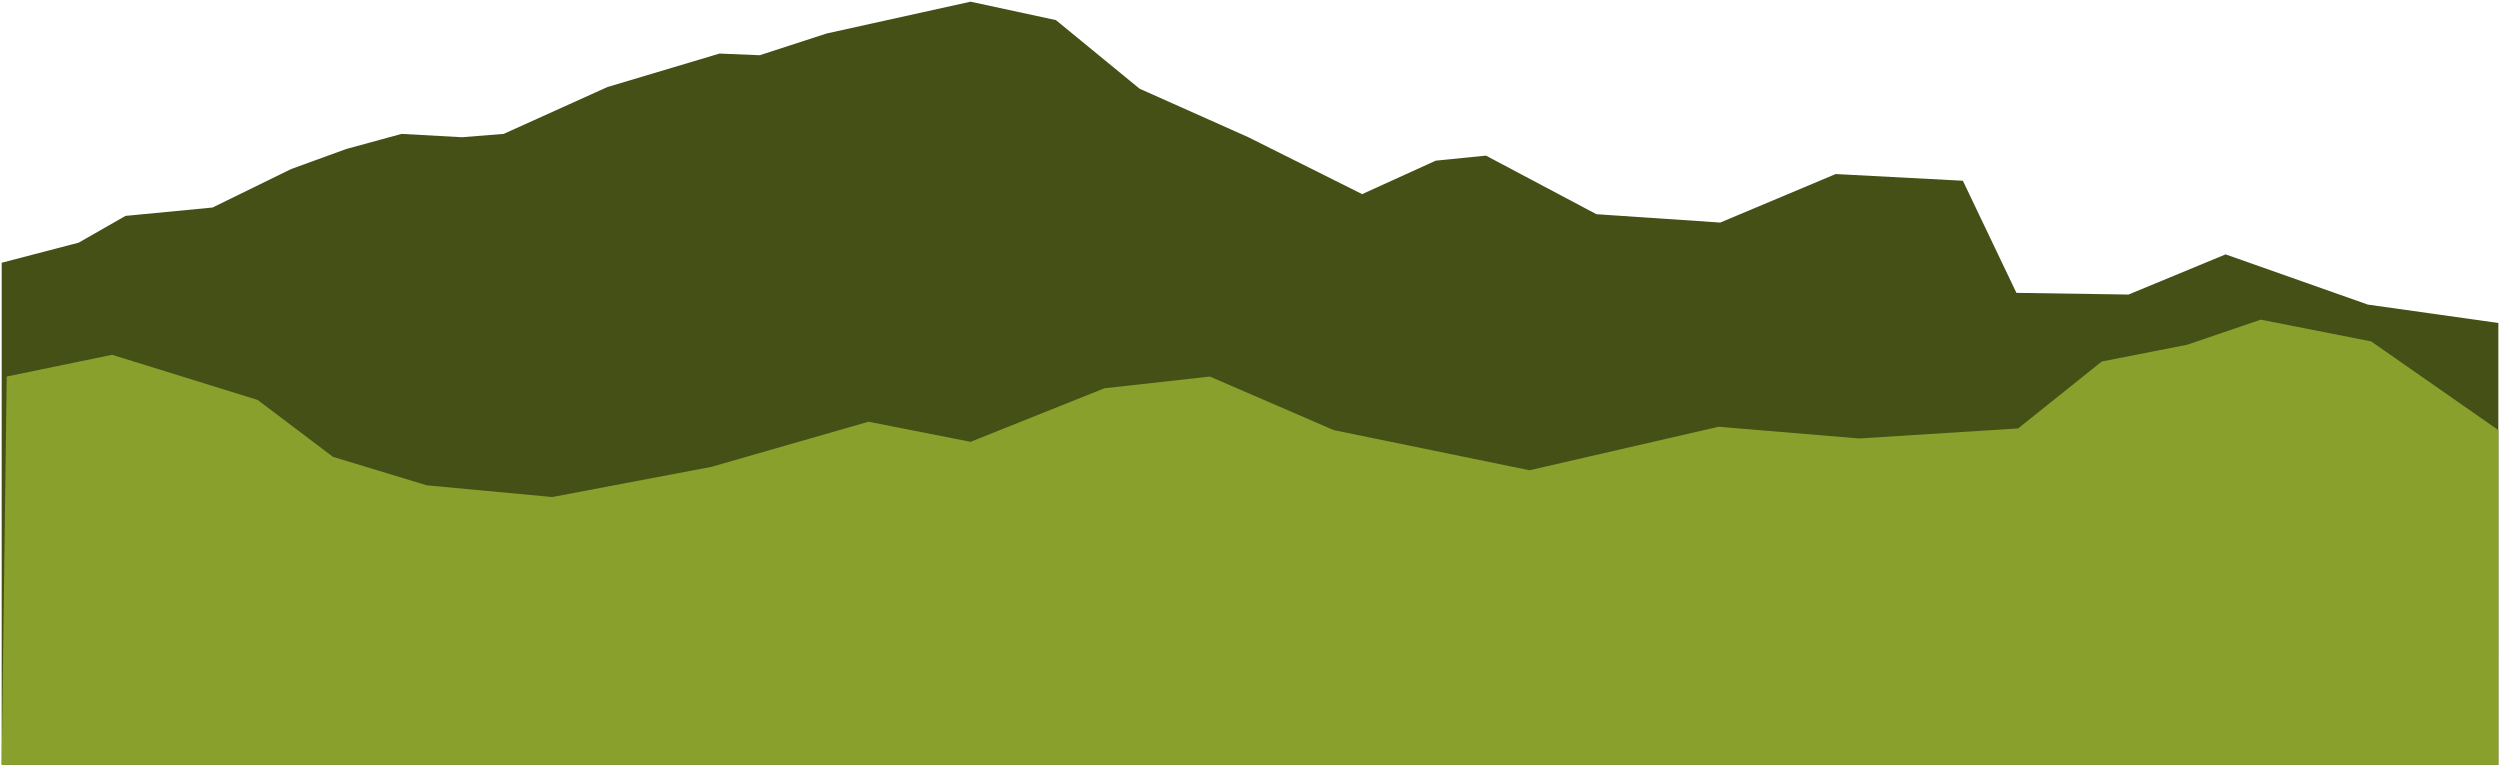
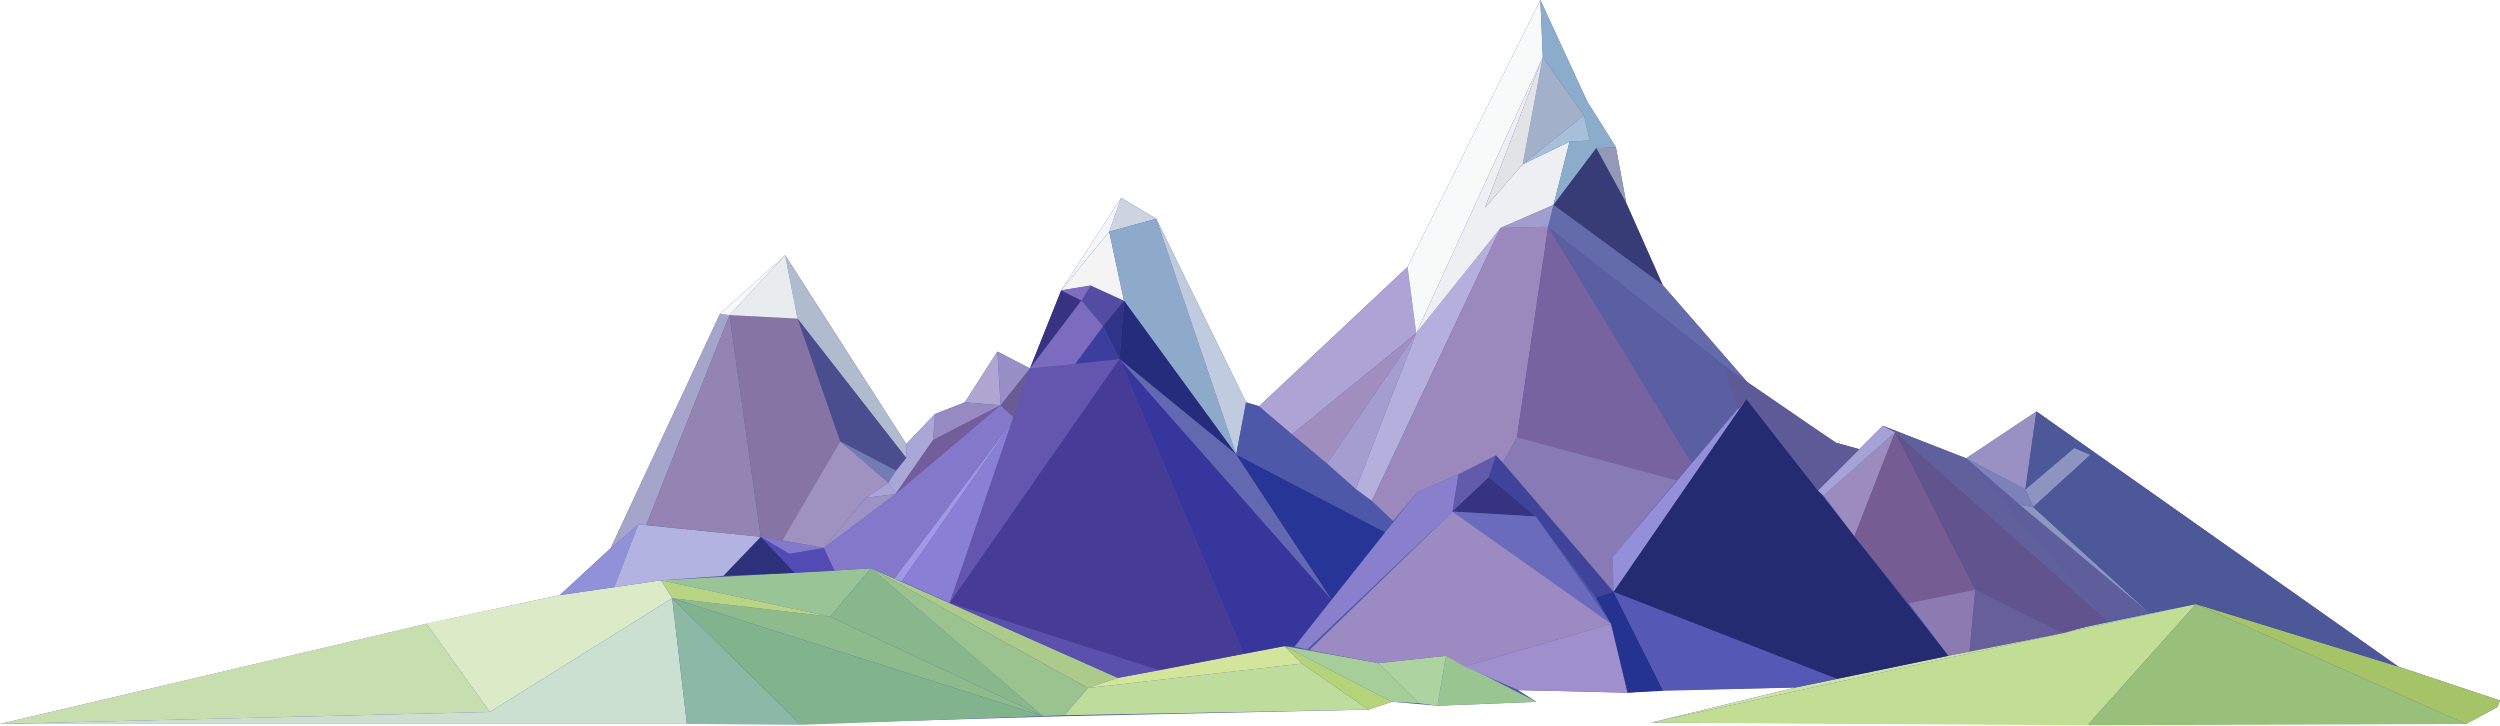
- <svg xmlns="http://www.w3.org/2000/svg" width="199.649mm" height="61.205mm" viewBox="0 0 199.649 61.205" version="1.1" id="svg8">
-   <defs id="defs2" />
-   <g id="layer1" transform="translate(-51.18174,-195.7031)">
-     <path style="fill:#445016;stroke:#000000;stroke-width:0.265px;stroke-linecap:butt;stroke-linejoin:miter;stroke-opacity:0" d="m 51.316,216.686 6.147,-1.604 3.742,-2.138 6.949,-0.668 6.281,-3.074 4.41,-1.604 4.41,-1.203 4.811,0.267 3.341,-0.267 8.285,-3.742 8.954,-2.673 3.207,0.134 5.345,-1.737 11.493,-2.539 6.815,1.47 6.682,5.479 8.686,3.875 9.087,4.544 5.88,-2.673 4.009,-0.401 8.82,4.677 9.889,0.668 9.221,-3.875 10.156,0.535 4.276,8.954 8.954,0.134 7.751,-3.207 11.359,4.009 10.424,1.47 v 35.28 l -199.383,0 z" id="path21" />
-     <path style="fill:#89a02c;stroke:#000000;stroke-width:0.265px;stroke-linecap:butt;stroke-linejoin:miter;stroke-opacity:0" d="M 250.699,256.776 H 51.316 l 0.401,-31.003 8.419,-1.737 11.626,3.608 6.014,4.544 7.484,2.272 10.023,0.935 12.695,-2.405 12.562,-3.608 8.152,1.604 10.691,-4.276 8.419,-0.935 9.889,4.276 15.635,3.207 15.101,-3.474 11.225,0.935 12.695,-0.802 6.682,-5.345 6.815,-1.336 5.88,-2.005 8.82,1.737 10.156,7.083 z" id="path23" />
+ <svg xmlns="http://www.w3.org/2000/svg" width="256.579mm" height="74.441mm" viewBox="0 0 256.579 74.441" version="1.1" id="svg825">
+   <defs id="defs819" />
+   <g id="layer2" transform="translate(46.63853,-16.23336)" />
+   <g id="layer1" transform="translate(46.63853,-16.23336)">
+     <path style="fill:#4d58a9;fill-opacity:1;stroke:#080808;stroke-width:0;stroke-linecap:butt;stroke-linejoin:miter;stroke-miterlimit:4;stroke-dasharray:none;stroke-opacity:0" d="m 209.673,88.797 -3.207,1.737 h -38.754 l -44.901,-0.134 14.833,-3.608 -13.631,0.267 -3.608,0.267 -11.225,-0.267 1.871,1.203 -10.156,0.401 -4.677,-0.401 -2.405,0.802 -31.003,0.668 -27.662,0.802 H 3.475 -46.639 l 43.832,-10.29 13.631,-2.94 5.212,-4.811 11.225,-24.054 6.682,-6.014 12.428,19.377 2.94,-3.074 3.074,-1.203 3.341,-5.212 3.341,1.737 3.207,-8.018 6.147,-9.488 3.608,2.138 9.221,18.843 1.336,0.401 15.234,-14.299 13.631,-27.395 4.811,10.424 2.94,4.677 1.069,5.746 3.742,8.419 9.087,10.424 8.686,5.746 2.405,0.668 2.405,-2.405 8.553,3.341 7.216,-4.811 37.15,26.192 10.424,3.475 z" id="path1381" />
+     <path style="fill:#c7dfaf;fill-opacity:1;stroke:#080808;stroke-width:0;stroke-linecap:butt;stroke-linejoin:miter;stroke-miterlimit:4;stroke-dasharray:none;stroke-opacity:0" d="M 3.638,89.302 -2.882,80.231 -46.639,90.534 Z" id="path1383" />
+     <path style="fill:#dbebc7;fill-opacity:1;stroke:#080808;stroke-width:0;stroke-linecap:butt;stroke-linejoin:miter;stroke-miterlimit:4;stroke-dasharray:none;stroke-opacity:0" d="M 10.824,77.304 21.214,75.789 22.348,77.632 3.638,89.302 -2.882,80.231 Z" id="path1385" />
+     <path style="fill:#cbe0d1;fill-opacity:1;stroke:#080808;stroke-width:0;stroke-linecap:butt;stroke-linejoin:miter;stroke-miterlimit:4;stroke-dasharray:none;stroke-opacity:0" d="m 22.348,77.632 1.512,12.898 -70.498,0.004 50.277,-1.232 z" id="path1387" />
+     <path style="fill:#8cb9a5;fill-opacity:1;stroke:#080808;stroke-width:0;stroke-linecap:butt;stroke-linejoin:miter;stroke-miterlimit:4;stroke-dasharray:none;stroke-opacity:0" d="M 22.348,77.632 35.53,90.625 23.86,90.531 Z" id="path1389" />
+     <path style="fill:none;stroke:#080808;stroke-width:0;stroke-linecap:butt;stroke-linejoin:miter;stroke-miterlimit:4;stroke-dasharray:none;stroke-opacity:0" d="m 38.554,79.522 -17.34,-3.733 1.134,1.843 z" id="path1391" />
+     <path style="fill:#99c496;fill-opacity:1;stroke:#080808;stroke-width:0;stroke-linecap:butt;stroke-linejoin:miter;stroke-miterlimit:4;stroke-dasharray:none;stroke-opacity:0" d="M 42.759,74.561 38.554,79.522 21.214,75.789 Z" id="path1393" />
+     <path style="fill:#8dbb8c;fill-opacity:1;stroke:#080808;stroke-width:0;stroke-linecap:butt;stroke-linejoin:miter;stroke-miterlimit:4;stroke-dasharray:none;stroke-opacity:0" d="M 38.554,79.522 60.382,89.727 22.348,77.632 Z" id="path1395" />
+     <path style="fill:#88b78c;fill-opacity:1;stroke:#080808;stroke-width:0;stroke-linecap:butt;stroke-linejoin:miter;stroke-miterlimit:4;stroke-dasharray:none;stroke-opacity:0" d="M 42.759,74.561 60.382,89.727 38.554,79.522 Z" id="path1397" />
+     <path style="fill:none;stroke:#080808;stroke-width:0;stroke-linecap:butt;stroke-linejoin:miter;stroke-miterlimit:4;stroke-dasharray:none;stroke-opacity:0" d="m 65.012,86.845 -22.253,-12.284 17.623,15.166 2.221,-0.095 z" id="path1399" />
+     <path style="fill:#bedd9d;fill-opacity:1;stroke:#080808;stroke-width:0;stroke-linecap:butt;stroke-linejoin:miter;stroke-miterlimit:4;stroke-dasharray:none;stroke-opacity:0" d="m 86.982,84.341 -21.97,2.504 -2.41,2.788 31.209,-0.569 z" id="path1401" />
+     <path style="fill:#accb8a;fill-opacity:1;stroke:#080808;stroke-width:0;stroke-linecap:butt;stroke-linejoin:miter;stroke-miterlimit:4;stroke-dasharray:none;stroke-opacity:0" d="m 42.759,74.561 25.324,11.245 -3.071,1.039 z" id="path1403" />
+     <path style="fill:#d3e49b;fill-opacity:1;stroke:#080808;stroke-width:0;stroke-linecap:butt;stroke-linejoin:miter;stroke-miterlimit:4;stroke-dasharray:none;stroke-opacity:0" d="m 85.186,82.546 1.795,1.795 -21.97,2.504 3.071,-1.039 z" id="path1405" />
+     <path style="fill:#b5d378;fill-opacity:1;stroke:#080808;stroke-width:0;stroke-linecap:butt;stroke-linejoin:miter;stroke-miterlimit:4;stroke-dasharray:none;stroke-opacity:0" d="m 96.217,88.262 -11.031,-5.717 1.795,1.795 6.83,4.723 z" id="path1407" />
+     <path style="fill:#99c690;fill-opacity:1;stroke:#080808;stroke-width:0;stroke-linecap:butt;stroke-linejoin:miter;stroke-miterlimit:4;stroke-dasharray:none;stroke-opacity:0" d="m 101.77,83.538 -0.876,5.125 10.156,-0.401 z" id="path1409" />
+     <path style="fill:#a5ce98;fill-opacity:1;stroke:#080808;stroke-width:0;stroke-linecap:butt;stroke-linejoin:miter;stroke-miterlimit:4;stroke-dasharray:none;stroke-opacity:0" d="M 98.983,88.404 94.825,84.294 85.186,82.546 96.217,88.262 Z" id="path1411" />
+     <path style="fill:#add3a0;fill-opacity:1;stroke:#080808;stroke-width:0;stroke-linecap:butt;stroke-linejoin:miter;stroke-miterlimit:4;stroke-dasharray:none;stroke-opacity:0" d="m 101.77,83.538 -6.945,0.756 4.158,4.11 1.912,0.259 z" id="path1413" />
+     <path style="fill:#b9d584;fill-opacity:1;stroke:#080808;stroke-width:0;stroke-linecap:butt;stroke-linejoin:miter;stroke-miterlimit:4;stroke-dasharray:none;stroke-opacity:0" d="m 21.214,75.789 1.134,1.843 16.206,1.89 z" id="path1423" />
+     <path style="fill:none;stroke:#080808;stroke-width:0;stroke-linecap:butt;stroke-linejoin:miter;stroke-miterlimit:4;stroke-dasharray:none;stroke-opacity:0" d="M 22.348,77.632 35.53,90.625 60.382,89.727 Z" id="path1425" />
+     <path style="fill:#81b38d;fill-opacity:1;stroke:#080808;stroke-width:0;stroke-linecap:butt;stroke-linejoin:miter;stroke-miterlimit:4;stroke-dasharray:none;stroke-opacity:0" d="M 22.348,77.632 35.53,90.625 60.382,89.727 Z" id="path1427" />
+     <path style="fill:none;stroke:#080808;stroke-width:0;stroke-linecap:butt;stroke-linejoin:miter;stroke-miterlimit:4;stroke-dasharray:none;stroke-opacity:0" d="m 33.943,42.426 1.27,6.515 -6.982,-0.367 z" id="path1429" />
+     <path style="fill:#000000;fill-opacity:0;stroke:#080808;stroke-width:0;stroke-linecap:butt;stroke-linejoin:miter;stroke-miterlimit:4;stroke-dasharray:none;stroke-opacity:0" d="m 28.23,48.573 -0.969,-0.134 6.682,-6.014 z" id="path1431" />
+     <path style="fill:#b0bccd;fill-opacity:1;stroke:#080808;stroke-width:0;stroke-linecap:butt;stroke-linejoin:miter;stroke-miterlimit:4;stroke-dasharray:none;stroke-opacity:0" d="m 46.371,61.803 v 1.437 L 35.213,48.94 33.943,42.426 Z" id="path1433" />
+     <path style="fill:#4a4d8e;fill-opacity:1;stroke:#080808;stroke-width:0;stroke-linecap:butt;stroke-linejoin:miter;stroke-miterlimit:4;stroke-dasharray:none;stroke-opacity:0" d="m 35.213,48.94 4.377,12.595 5.746,3.007 1.036,-1.303 z" id="path1435" />
+     <path style="fill:#717cb4;fill-opacity:1;stroke:#080808;stroke-width:0;stroke-linecap:butt;stroke-linejoin:miter;stroke-miterlimit:4;stroke-dasharray:none;stroke-opacity:0" d="m 39.589,61.536 4.944,4.243 0.802,-1.236 z" id="path1437" />
+     <path style="fill:#afa6d2;fill-opacity:1;stroke:#080808;stroke-width:0;stroke-linecap:butt;stroke-linejoin:miter;stroke-miterlimit:4;stroke-dasharray:none;stroke-opacity:0" d="m 55.726,52.315 0.334,5.512 -3.675,-0.301 z" id="path1439" />
+     <path style="fill:#2d307a;fill-opacity:1;stroke:#080808;stroke-width:0;stroke-linecap:butt;stroke-linejoin:miter;stroke-miterlimit:4;stroke-dasharray:none;stroke-opacity:0" d="m 27.596,75.333 3.842,-4.009 3.508,3.708 z" id="path1443" />
+     <path style="fill:#9191d7;fill-opacity:1;stroke:#080808;stroke-width:0;stroke-linecap:butt;stroke-linejoin:miter;stroke-miterlimit:4;stroke-dasharray:none;stroke-opacity:0" d="m 16.036,72.494 2.84,-2.439 -2.472,6.448 -5.579,0.802 z" id="path1445" />
+     <path style="fill:#b3b3e2;fill-opacity:1;stroke:#080808;stroke-width:0;stroke-linecap:butt;stroke-linejoin:miter;stroke-miterlimit:4;stroke-dasharray:none;stroke-opacity:0" d="M 31.438,71.324 18.876,70.055 l -2.472,6.448 4.81,-0.713 6.382,-0.456 z" id="path1447" />
+     <path style="fill:#a5a5cc;fill-opacity:1;stroke:#080808;stroke-width:0;stroke-linecap:butt;stroke-linejoin:miter;stroke-miterlimit:4;stroke-dasharray:none;stroke-opacity:0" d="m 28.23,48.573 -0.969,-0.134 -11.225,24.054 2.84,-2.439 0.802,0.067 z" id="path1449" />
+     <path style="fill:#524bb3;fill-opacity:1;stroke:#080808;stroke-width:0;stroke-linecap:butt;stroke-linejoin:miter;stroke-miterlimit:4;stroke-dasharray:none;stroke-opacity:0" d="m 31.438,71.324 2.94,1.737 3.541,-0.601 1.102,2.339 -4.076,0.234 z" id="path1451" />
+     <path style="fill:#9484b3;fill-opacity:1;stroke:#080808;stroke-width:0;stroke-linecap:butt;stroke-linejoin:miter;stroke-miterlimit:4;stroke-dasharray:none;stroke-opacity:0" d="m 28.23,48.573 3.207,22.751 -11.76,-1.203 z" id="path1453" />
+     <path style="fill:#8674a4;fill-opacity:1;stroke:#080808;stroke-width:0;stroke-linecap:butt;stroke-linejoin:miter;stroke-miterlimit:4;stroke-dasharray:none;stroke-opacity:0" d="m 39.589,61.536 -5.947,10.156 -2.205,-0.367 -3.207,-22.751 6.982,0.367 z" id="path1455" />
+     <path style="fill:#8478ca;fill-opacity:1;stroke:#080808;stroke-width:0;stroke-linecap:butt;stroke-linejoin:miter;stroke-miterlimit:4;stroke-dasharray:none;stroke-opacity:0" d="m 37.919,72.46 -6.481,-1.136 2.94,1.737 z" id="path1457" />
+     <path style="fill:#9c92c4;fill-opacity:1;stroke:#080808;stroke-width:0;stroke-linecap:butt;stroke-linejoin:miter;stroke-miterlimit:4;stroke-dasharray:none;stroke-opacity:0" d="m 45.269,66.948 -3.04,0.367 -4.31,5.145 z" id="path1459" />
+     <path style="fill:#a8a4d5;fill-opacity:1;stroke:#080808;stroke-width:0;stroke-linecap:butt;stroke-linejoin:miter;stroke-miterlimit:4;stroke-dasharray:none;stroke-opacity:0" d="m 44.534,65.778 -2.305,1.537 3.04,-0.367 z" id="path1461" />
+     <path style="fill:#9789c1;fill-opacity:1;stroke:#080808;stroke-width:0;stroke-linecap:butt;stroke-linejoin:miter;stroke-miterlimit:4;stroke-dasharray:none;stroke-opacity:0" d="m 49.311,58.729 -0.187,2.668 6.936,-3.57 -3.675,-0.301 z" id="path1463" />
+     <path style="fill:#a9a7d5;fill-opacity:1;stroke:#080808;stroke-width:0;stroke-linecap:butt;stroke-linejoin:miter;stroke-miterlimit:4;stroke-dasharray:none;stroke-opacity:0" d="m 49.124,61.398 -3.855,5.55 -0.735,-1.169 0.802,-1.236 1.036,-1.303 v -1.437 l 2.94,-3.074 z" id="path1465" />
+     <path style="fill:#735d9a;fill-opacity:1;stroke:#080808;stroke-width:0;stroke-linecap:butt;stroke-linejoin:miter;stroke-miterlimit:4;stroke-dasharray:none;stroke-opacity:0" d="M 45.269,66.948 56.06,57.827 49.124,61.398 Z" id="path1467" />
+     <path style="fill:#978fc6;fill-opacity:1;stroke:#080808;stroke-width:0;stroke-linecap:butt;stroke-linejoin:miter;stroke-miterlimit:4;stroke-dasharray:none;stroke-opacity:0" d="m 56.06,57.827 3.007,-3.775 -3.341,-1.737 z" id="path1469" />
+     <path style="fill:#8478ca;fill-opacity:1;stroke:#080808;stroke-width:0;stroke-linecap:butt;stroke-linejoin:miter;stroke-miterlimit:4;stroke-dasharray:none;stroke-opacity:0" d="m 45.159,75.614 12.36,-16.431 -1.459,-1.356 -10.791,9.121 -7.35,5.512 1.102,2.339 3.737,-0.238 z" id="path1473" />
+     <path style="fill:#a099e6;fill-opacity:1;stroke:#080808;stroke-width:0;stroke-linecap:butt;stroke-linejoin:miter;stroke-miterlimit:4;stroke-dasharray:none;stroke-opacity:0" d="M 57.519,59.183 45.897,75.909 45.159,75.614 Z" id="path1475" />
+     <path style="fill:#695c95;fill-opacity:1;stroke:#080808;stroke-width:0;stroke-linecap:butt;stroke-linejoin:miter;stroke-miterlimit:4;stroke-dasharray:none;stroke-opacity:0" d="m 59.067,54.052 -1.548,5.131 -1.459,-1.356 z" id="path1477" />
+     <path style="fill:#383283;fill-opacity:1;stroke:#080808;stroke-width:0;stroke-linecap:butt;stroke-linejoin:miter;stroke-miterlimit:4;stroke-dasharray:none;stroke-opacity:0" d="m 62.274,46.034 2.079,1.042 -5.286,6.976 z" id="path1479" />
+     <path style="fill:#897fd5;fill-opacity:1;stroke:#080808;stroke-width:0;stroke-linecap:butt;stroke-linejoin:miter;stroke-miterlimit:4;stroke-dasharray:none;stroke-opacity:0" d="M 57.519,59.183 50.833,78.103 45.897,75.909 Z" id="path1481" />
+     <path style="fill:#6456ae;fill-opacity:1;stroke:#080808;stroke-width:0;stroke-linecap:butt;stroke-linejoin:miter;stroke-miterlimit:4;stroke-dasharray:none;stroke-opacity:0" d="M 59.067,54.052 68.255,53.087 50.833,78.103 Z" id="path1483" />
+     <path style="fill:#3c3e9e;fill-opacity:1;stroke:#080808;stroke-width:0;stroke-linecap:butt;stroke-linejoin:miter;stroke-miterlimit:4;stroke-dasharray:none;stroke-opacity:0" d="m 64.353,47.076 2.215,2.637 1.687,3.375 -9.189,0.965 z" id="path1485" />
+     <path style="fill:none;stroke:#080808;stroke-width:0;stroke-linecap:butt;stroke-linejoin:miter;stroke-miterlimit:4;stroke-dasharray:none;stroke-opacity:0" d="m 62.274,46.034 3.028,-0.498 -0.949,1.54 z" id="path1487" />
+     <path style="fill:#544ca2;fill-opacity:1;stroke:#080808;stroke-width:0;stroke-linecap:butt;stroke-linejoin:miter;stroke-miterlimit:4;stroke-dasharray:none;stroke-opacity:0" d="m 65.302,45.536 3.417,1.561 -2.151,2.615 -2.215,-2.637 z" id="path1489" />
+     <path style="fill:#2f3489;fill-opacity:1;stroke:#080808;stroke-width:0;stroke-linecap:butt;stroke-linejoin:miter;stroke-miterlimit:4;stroke-dasharray:none;stroke-opacity:0" d="M 68.719,47.097 68.255,53.087 66.568,49.712 Z" id="path1491" />
+     <path style="fill:none;stroke:#080808;stroke-width:0;stroke-linecap:butt;stroke-linejoin:miter;stroke-miterlimit:4;stroke-dasharray:none;stroke-opacity:0" d="m 66.568,49.712 -2.869,3.881 4.556,-0.506 z" id="path1493" />
+     <path style="fill:none;stroke:#080808;stroke-width:0;stroke-linecap:butt;stroke-linejoin:miter;stroke-miterlimit:4;stroke-dasharray:none;stroke-opacity:0" d="M 68.255,53.087 80.995,83.334 72.347,85.021 50.833,78.103 v 0 0 z" id="path1495" />
+     <path style="fill:#5a51ad;fill-opacity:1;stroke:#080808;stroke-width:0;stroke-linecap:butt;stroke-linejoin:miter;stroke-miterlimit:4;stroke-dasharray:none;stroke-opacity:0" d="m 50.833,78.103 21.514,6.918 -4.264,0.785 z" id="path1497" />
+     <path style="fill:#ccd4e1;fill-opacity:1;stroke:#080808;stroke-width:0;stroke-linecap:butt;stroke-linejoin:miter;stroke-miterlimit:4;stroke-dasharray:none;stroke-opacity:0" d="m 68.421,36.546 -1.221,3.464 4.829,-1.326 z" id="path1499" />
+     <path style="fill:#f3f6fb;fill-opacity:1;stroke:#080808;stroke-width:0;stroke-linecap:butt;stroke-linejoin:miter;stroke-miterlimit:4;stroke-dasharray:none;stroke-opacity:0" d="m 67.2,40.01 -4.927,6.024 6.147,-9.488 z" id="path1501" />
+     <path style="fill:#f4f4f4;fill-opacity:1;stroke:#080808;stroke-width:0;stroke-linecap:butt;stroke-linejoin:miter;stroke-miterlimit:4;stroke-dasharray:none;stroke-opacity:0" d="m 67.2,40.01 1.519,7.087 -3.417,-1.561 -3.028,0.498 z" id="path1503" />
+     <path style="fill:#8daaca;fill-opacity:1;stroke:#080808;stroke-width:0;stroke-linecap:butt;stroke-linejoin:miter;stroke-miterlimit:4;stroke-dasharray:none;stroke-opacity:0" d="m 72.029,38.684 -4.829,1.326 1.519,7.087 11.516,15.777 z" id="path1505" />
+     <path style="fill:#c0cbdf;fill-opacity:1;stroke:#080808;stroke-width:0;stroke-linecap:butt;stroke-linejoin:miter;stroke-miterlimit:4;stroke-dasharray:none;stroke-opacity:0" d="m 81.25,57.527 -1.014,5.348 -8.206,-24.19 z" id="path1507" />
+     <path style="fill:#262c7c;fill-opacity:1;stroke:#080808;stroke-width:0;stroke-linecap:butt;stroke-linejoin:miter;stroke-miterlimit:4;stroke-dasharray:none;stroke-opacity:0" d="M 68.719,47.097 80.236,62.874 68.255,53.087 Z" id="path1509" />
+     <path style="fill:#887fcd;fill-opacity:1;stroke:#080808;stroke-width:0;stroke-linecap:butt;stroke-linejoin:miter;stroke-miterlimit:4;stroke-dasharray:none;stroke-opacity:0" d="m 87.534,82.87 14.891,-14.132 0.633,-3.839 -4.261,1.856 -12.571,15.819 1.519,0.38 z" id="path1511" />
+     <path style="fill:#37369c;fill-opacity:1;stroke:#080808;stroke-width:0;stroke-linecap:butt;stroke-linejoin:miter;stroke-miterlimit:4;stroke-dasharray:none;stroke-opacity:0" d="m 68.255,53.087 21.767,24.678 -3.797,4.809 -1.039,-0.029 -4.191,0.788 z" id="path1513" />
+     <path style="fill:#463c95;fill-opacity:1;stroke:#080808;stroke-width:0;stroke-linecap:butt;stroke-linejoin:miter;stroke-miterlimit:4;stroke-dasharray:none;stroke-opacity:0" d="M 68.255,53.087 50.833,78.103 72.347,85.021 80.995,83.334 Z" id="path1515" />
+     <path style="fill:#6269b1;fill-opacity:1;stroke:#080808;stroke-width:0;stroke-linecap:butt;stroke-linejoin:miter;stroke-miterlimit:4;stroke-dasharray:none;stroke-opacity:0" d="M 80.236,62.874 90.022,77.765 68.255,53.087 Z" id="path1517" />
+     <path style="fill:#273596;fill-opacity:1;stroke:#080808;stroke-width:0;stroke-linecap:butt;stroke-linejoin:miter;stroke-miterlimit:4;stroke-dasharray:none;stroke-opacity:0" d="m 80.236,62.874 15.271,7.973 -5.484,6.918 z" id="path1519" />
+     <path style="fill:#4d58a9;fill-opacity:1;stroke:#080808;stroke-width:0;stroke-linecap:butt;stroke-linejoin:miter;stroke-miterlimit:4;stroke-dasharray:none;stroke-opacity:0" d="m 82.586,57.927 13.764,11.781 -0.844,1.139 -15.271,-7.973 1.014,-5.348 z" id="path1521" />
+     <path style="fill:#625aaa;fill-opacity:1;stroke:#080808;stroke-width:0;stroke-linecap:butt;stroke-linejoin:miter;stroke-miterlimit:4;stroke-dasharray:none;stroke-opacity:0" d="m 103.058,64.899 3.839,-1.941 -0.717,2.236 -3.754,3.544 z" id="path1523" />
+     <path style="fill:#363383;fill-opacity:1;stroke:#080808;stroke-width:0;stroke-linecap:butt;stroke-linejoin:miter;stroke-miterlimit:4;stroke-dasharray:none;stroke-opacity:0" d="m 106.179,65.194 4.809,4.05 -8.564,-0.506 z" id="path1525" />
+     <path style="fill:#3f439a;fill-opacity:1;stroke:#080808;stroke-width:0;stroke-linecap:butt;stroke-linejoin:miter;stroke-miterlimit:4;stroke-dasharray:none;stroke-opacity:0" d="m 106.896,62.958 12.065,14.005 -1.814,0.591 -6.159,-8.31 -4.809,-4.05 z" id="path1527" />
+     <path style="fill:#6a6bbc;fill-opacity:1;stroke:#080808;stroke-width:0;stroke-linecap:butt;stroke-linejoin:miter;stroke-miterlimit:4;stroke-dasharray:none;stroke-opacity:0" d="m 102.425,68.738 16.283,11.516 -7.72,-11.01 z" id="path1529" />
+     <path style="fill:#9f8fcd;fill-opacity:1;stroke:#080808;stroke-width:0;stroke-linecap:butt;stroke-linejoin:miter;stroke-miterlimit:4;stroke-dasharray:none;stroke-opacity:0" d="m 118.708,80.254 -15.06,4.387 5.531,2.418 11.225,0.267 z" id="path1531" />
+     <path style="fill:#253390;fill-opacity:1;stroke:#080808;stroke-width:0;stroke-linecap:butt;stroke-linejoin:miter;stroke-miterlimit:4;stroke-dasharray:none;stroke-opacity:0" d="m 118.961,76.964 5.104,10.167 -3.661,0.197 -1.697,-7.073 -1.561,-2.7 z" id="path1533" />
+     <path style="fill:#aea3d5;fill-opacity:1;stroke:#080808;stroke-width:0;stroke-linecap:butt;stroke-linejoin:miter;stroke-miterlimit:4;stroke-dasharray:none;stroke-opacity:0" d="M 85.973,60.807 98.713,50.43 97.821,43.628 82.586,57.927 Z" id="path1535" />
+     <path style="fill:#a08ebf;fill-opacity:1;stroke:#080808;stroke-width:0;stroke-linecap:butt;stroke-linejoin:miter;stroke-miterlimit:4;stroke-dasharray:none;stroke-opacity:0" d="M 98.713,50.43 89.558,63.802 85.973,60.807 Z" id="path1537" />
+     <path style="fill:#a59dcf;fill-opacity:1;stroke:#080808;stroke-width:0;stroke-linecap:butt;stroke-linejoin:miter;stroke-miterlimit:4;stroke-dasharray:none;stroke-opacity:0" d="M 98.713,50.43 92.511,66.418 89.558,63.802 Z" id="path1539" />
+     <path style="fill:#b4afdc;fill-opacity:1;stroke:#080808;stroke-width:0;stroke-linecap:butt;stroke-linejoin:miter;stroke-miterlimit:4;stroke-dasharray:none;stroke-opacity:0" d="M 98.713,50.43 107.36,39.63 94.157,67.641 92.511,66.418 Z" id="path1541" />
+     <path style="fill:#9b89bd;fill-opacity:1;stroke:#080808;stroke-width:0;stroke-linecap:butt;stroke-linejoin:miter;stroke-miterlimit:4;stroke-dasharray:none;stroke-opacity:0" d="m 107.36,39.63 4.893,-0.127 -3.206,21.599 -1.434,2.615 -0.717,-0.759 -3.839,1.941 -4.261,1.856 -2.447,2.953 -2.194,-2.067 z" id="path1543" />
+     <path style="fill:none;stroke:#080808;stroke-width:0;stroke-linecap:butt;stroke-linejoin:miter;stroke-miterlimit:4;stroke-dasharray:none;stroke-opacity:0" d="m 132.587,57.179 -13.626,19.785 -0.084,-3.586 z" id="path1545" />
+     <path style="fill:#7763a0;fill-opacity:1;stroke:#080808;stroke-width:0;stroke-linecap:butt;stroke-linejoin:miter;stroke-miterlimit:4;stroke-dasharray:none;stroke-opacity:0" d="m 112.254,39.504 14.723,24.256 -1.519,1.772 -16.41,-4.429 z" id="path1547" />
+     <path style="fill:#877ab5;fill-opacity:1;stroke:#080808;stroke-width:0;stroke-linecap:butt;stroke-linejoin:miter;stroke-miterlimit:4;stroke-dasharray:none;stroke-opacity:0" d="m 109.048,61.102 16.41,4.429 -6.581,7.846 0.084,3.586 -11.348,-13.246 z" id="path1549" />
+     <path style="fill:#c2de94;fill-opacity:1;stroke:#080808;stroke-width:0;stroke-linecap:butt;stroke-linejoin:miter;stroke-miterlimit:4;stroke-dasharray:none;stroke-opacity:0" d="m 122.81,90.401 55.927,-12.171 -11.137,12.445 z" id="path1551" />
+     <path style="fill:#cbe4a1;fill-opacity:1;stroke:#080808;stroke-width:0;stroke-linecap:butt;stroke-linejoin:miter;stroke-miterlimit:4;stroke-dasharray:none;stroke-opacity:0" d="m 137.644,86.793 41.093,-8.563 -55.927,12.171 z" id="path1553" />
+     <path style="fill:#5558b5;fill-opacity:1;stroke:#080808;stroke-width:0;stroke-linecap:butt;stroke-linejoin:miter;stroke-miterlimit:4;stroke-dasharray:none;stroke-opacity:0" d="m 118.961,76.964 22.949,8.943 -4.266,0.885 -13.578,0.338 z" id="path1555" />
+     <path style="fill:#242b71;fill-opacity:1;stroke:#080808;stroke-width:0;stroke-linecap:butt;stroke-linejoin:miter;stroke-miterlimit:4;stroke-dasharray:none;stroke-opacity:0" d="m 132.587,57.179 20.755,26.366 -11.432,2.362 -22.949,-8.943 z" id="path1557" />
+     <path style="fill:#f8f9f9;fill-opacity:1;stroke:#080808;stroke-width:0;stroke-linecap:butt;stroke-linejoin:miter;stroke-miterlimit:4;stroke-dasharray:none;stroke-opacity:0" d="m 111.451,16.233 0.254,5.848 -12.993,28.348 -0.892,-6.801 z" id="path1559" />
+     <path style="fill:none;stroke:#080808;stroke-width:0;stroke-linecap:butt;stroke-linejoin:miter;stroke-miterlimit:4;stroke-dasharray:none;stroke-opacity:0" d="m 111.705,22.081 -2.067,11.01 -3.881,4.472 z" id="path1561" />
+     <path style="fill:#eeeff3;fill-opacity:1;stroke:#080808;stroke-width:0;stroke-linecap:butt;stroke-linejoin:miter;stroke-miterlimit:4;stroke-dasharray:none;stroke-opacity:0" d="m 109.638,33.092 4.809,-2.32 -1.645,6.496 -5.442,2.362 -8.648,10.799 12.993,-28.348 -5.948,15.482 z" id="path1563" />
+     <path style="fill:#a2b0ca;fill-opacity:1;stroke:#080808;stroke-width:0;stroke-linecap:butt;stroke-linejoin:miter;stroke-miterlimit:4;stroke-dasharray:none;stroke-opacity:0" d="m 111.705,22.081 4.218,5.99 -6.286,5.02 z" id="path1565" />
+     <path style="fill:#8bacca;fill-opacity:1;stroke:#080808;stroke-width:0;stroke-linecap:butt;stroke-linejoin:miter;stroke-miterlimit:4;stroke-dasharray:none;stroke-opacity:0" d="m 111.451,16.233 4.811,10.424 2.94,4.677 -2.013,0.112 -4.387,5.822 1.645,-6.496 2.067,-0.127 -0.591,-2.573 -4.218,-5.99 z" id="path1567" />
+     <path style="fill:#a6bfda;fill-opacity:1;stroke:#080808;stroke-width:0;stroke-linecap:butt;stroke-linejoin:miter;stroke-miterlimit:4;stroke-dasharray:none;stroke-opacity:0" d="m 115.924,28.072 -6.286,5.02 4.809,-2.32 2.067,-0.127 z" id="path1569" />
+     <path style="fill:#9399b6;fill-opacity:1;stroke:#080808;stroke-width:0;stroke-linecap:butt;stroke-linejoin:miter;stroke-miterlimit:4;stroke-dasharray:none;stroke-opacity:0" d="m 119.202,31.334 -2.013,0.112 3.082,5.634 z" id="path1571" />
+     <path style="fill:#9f9ecc;fill-opacity:1;stroke:#080808;stroke-width:0;stroke-linecap:butt;stroke-linejoin:miter;stroke-miterlimit:4;stroke-dasharray:none;stroke-opacity:0" d="m 112.802,37.268 -0.548,2.236 -4.893,0.127 z" id="path1573" />
+     <path style="fill:#373c76;fill-opacity:1;stroke:#080808;stroke-width:0;stroke-linecap:butt;stroke-linejoin:miter;stroke-miterlimit:4;stroke-dasharray:none;stroke-opacity:0" d="m 112.802,37.268 11.211,8.231 -3.742,-8.419 -3.082,-5.634 z" id="path1575" />
+     <path style="fill:#646bab;fill-opacity:1;stroke:#080808;stroke-width:0;stroke-linecap:butt;stroke-linejoin:miter;stroke-miterlimit:4;stroke-dasharray:none;stroke-opacity:0" d="m 112.254,39.504 20.846,16.419 -9.087,-10.424 -11.211,-8.231 z" id="path1577" />
+     <path style="fill:#595fa0;fill-opacity:1;stroke:#080808;stroke-width:0;stroke-linecap:butt;stroke-linejoin:miter;stroke-miterlimit:4;stroke-dasharray:none;stroke-opacity:0" d="m 130.267,53.762 1.519,4.472 -4.809,5.526 -14.723,-24.256 z" id="path1579" />
+     <path style="fill:none;stroke:#080808;stroke-width:0;stroke-linecap:butt;stroke-linejoin:miter;stroke-miterlimit:4;stroke-dasharray:none;stroke-opacity:0" d="m 146.597,59.932 -6.67,6.654 0.591,0.506 7.34,-6.496 z" id="path1581" />
+     <path style="fill:#9b8bbe;fill-opacity:1;stroke:#080808;stroke-width:0;stroke-linecap:butt;stroke-linejoin:miter;stroke-miterlimit:4;stroke-dasharray:none;stroke-opacity:0" d="m 147.858,60.596 -4.176,10.673 -3.164,-4.176 z" id="path1583" />
+     <path style="fill:#755c93;fill-opacity:1;stroke:#080808;stroke-width:0;stroke-linecap:butt;stroke-linejoin:miter;stroke-miterlimit:4;stroke-dasharray:none;stroke-opacity:0" d="m 147.858,60.596 8.226,16.157 -6.834,1.392 -5.568,-6.876 z" id="path1585" />
+     <path style="fill:#61538e;fill-opacity:1;stroke:#080808;stroke-width:0;stroke-linecap:butt;stroke-linejoin:miter;stroke-miterlimit:4;stroke-dasharray:none;stroke-opacity:0" d="m 147.858,60.596 21.767,19.363 -4.556,1.266 -8.985,-4.472 z" id="path1587" />
+     <path style="fill:#a5a3d6;fill-opacity:1;stroke:#080808;stroke-width:0;stroke-linecap:butt;stroke-linejoin:miter;stroke-miterlimit:4;stroke-dasharray:none;stroke-opacity:0" d="m 147.858,60.596 -1.261,-0.664 -6.67,6.654 0.591,0.506 z" id="path1589" />
+     <path style="fill:#8c7bb1;fill-opacity:1;stroke:#080808;stroke-width:0;stroke-linecap:butt;stroke-linejoin:miter;stroke-miterlimit:4;stroke-dasharray:none;stroke-opacity:0" d="m 156.084,76.753 -6.834,1.392 4.092,5.4 2.151,-0.422 z" id="path1591" />
+     <path style="fill:#675f9a;fill-opacity:1;stroke:#080808;stroke-width:0;stroke-linecap:butt;stroke-linejoin:miter;stroke-miterlimit:4;stroke-dasharray:none;stroke-opacity:0" d="m 156.084,76.753 8.985,4.472 -9.576,1.898 z" id="path1593" />
+     <path style="fill:#5d5e9b;fill-opacity:1;stroke:#080808;stroke-width:0;stroke-linecap:butt;stroke-linejoin:miter;stroke-miterlimit:4;stroke-dasharray:none;stroke-opacity:0" d="m 155.15,63.273 14.475,16.686 4.345,-0.802 z" id="path1595" />
+     <path style="fill:#9991c4;fill-opacity:1;stroke:#080808;stroke-width:0;stroke-linecap:butt;stroke-linejoin:miter;stroke-miterlimit:4;stroke-dasharray:none;stroke-opacity:0" d="m 155.15,63.273 7.216,-4.811 -1.136,7.998 z" id="path1597" />
+     <path style="fill:#8c94bf;fill-opacity:1;stroke:#080808;stroke-width:0;stroke-linecap:butt;stroke-linejoin:miter;stroke-miterlimit:4;stroke-dasharray:none;stroke-opacity:0" d="m 161.23,66.46 0.802,1.814 5.864,-5.357 -1.645,-0.717 z" id="path1599" />
+     <path style="fill:#8d97c0;fill-opacity:1;stroke:#080808;stroke-width:0;stroke-linecap:butt;stroke-linejoin:miter;stroke-miterlimit:4;stroke-dasharray:none;stroke-opacity:0" d="M 162.032,68.274 173.97,79.157 160.682,68.063 Z" id="path1601" />
+     <path style="fill:#98c07a;fill-opacity:1;stroke:#080808;stroke-width:0;stroke-linecap:butt;stroke-linejoin:miter;stroke-miterlimit:4;stroke-dasharray:none;stroke-opacity:0" d="m 178.737,78.229 27.729,12.305 -38.865,0.14 z" id="path1603" />
+     <path style="fill:#a5c468;fill-opacity:1;stroke:#080808;stroke-width:0;stroke-linecap:butt;stroke-linejoin:miter;stroke-miterlimit:4;stroke-dasharray:none;stroke-opacity:0" d="m 178.737,78.229 20.78,6.425 10.424,3.475 -0.267,0.668 -3.207,1.737 z" id="path1605" />
+     <path style="fill:#e8ecef;fill-opacity:1;stroke:#080808;stroke-width:0;stroke-linecap:butt;stroke-linejoin:miter;stroke-miterlimit:4;stroke-dasharray:none;stroke-opacity:0" d="m 35.213,48.94 -1.27,-6.515 -5.713,6.147 z" id="path1607" />
+     <path style="fill:#9f92c0;fill-opacity:1;stroke:#080808;stroke-width:0;stroke-linecap:butt;stroke-linejoin:miter;stroke-miterlimit:4;stroke-dasharray:none;stroke-opacity:0" d="m 39.589,61.536 4.944,4.243 -2.305,1.537 -4.31,5.145 -4.276,-0.768 z" id="path1609" />
+     <path style="fill:#7b6cc0;fill-opacity:1;stroke:#080808;stroke-width:0;stroke-linecap:butt;stroke-linejoin:miter;stroke-miterlimit:4;stroke-dasharray:none;stroke-opacity:0" d="m 64.353,47.076 2.215,2.637 -2.869,3.881 -4.633,0.459 z" id="path1611" />
+     <path style="fill:#7d6ec1;fill-opacity:1;stroke:#080808;stroke-width:0;stroke-linecap:butt;stroke-linejoin:miter;stroke-miterlimit:4;stroke-dasharray:none;stroke-opacity:0" d="m 62.274,46.034 3.028,-0.498 -0.949,1.54 z" id="path1613" />
+     <path style="fill:#9c8bc2;fill-opacity:1;stroke:#080808;stroke-width:0;stroke-linecap:butt;stroke-linejoin:miter;stroke-miterlimit:4;stroke-dasharray:none;stroke-opacity:0" d="M 102.425,68.738 87.744,82.954 l 7.08,1.34 6.945,-0.756 1.878,1.104 15.06,-4.387 z" id="path1615" />
+     <path style="fill:#948fd9;fill-opacity:1;stroke:#080808;stroke-width:0;stroke-linecap:butt;stroke-linejoin:miter;stroke-miterlimit:4;stroke-dasharray:none;stroke-opacity:0" d="m 132.587,57.179 -13.626,19.785 -0.084,-3.586 z" id="path1617" />
+     <path style="fill:#5e5a97;fill-opacity:1;stroke:#080808;stroke-width:0;stroke-linecap:butt;stroke-linejoin:miter;stroke-miterlimit:4;stroke-dasharray:none;stroke-opacity:0" d="m 130.267,53.762 11.52,7.907 2.405,0.668 -4.265,4.249 -7.34,-9.407 -0.802,1.055 z" id="path1619" />
+     <path style="fill:#5f609c;fill-opacity:1;stroke:#080808;stroke-width:0;stroke-linecap:butt;stroke-linejoin:miter;stroke-miterlimit:4;stroke-dasharray:none;stroke-opacity:0" d="m 146.597,59.932 8.553,3.341 14.475,16.686 -21.767,-19.363 z" id="path1621" />
+     <path style="fill:#7c81b9;fill-opacity:1;stroke:#080808;stroke-width:0;stroke-linecap:butt;stroke-linejoin:miter;stroke-miterlimit:4;stroke-dasharray:none;stroke-opacity:0" d="m 155.15,63.273 6.081,3.187 0.802,1.814 -1.35,-0.211 z" id="path1623" />
+     <path style="fill:#4d5898;fill-opacity:1;stroke:#080808;stroke-width:0;stroke-linecap:butt;stroke-linejoin:miter;stroke-miterlimit:4;stroke-dasharray:none;stroke-opacity:0" d="m 162.366,58.462 -1.136,7.998 5.02,-4.261 1.645,0.717 -5.864,5.357 11.938,10.884 4.767,-0.928 20.78,6.425 z" id="path1625" />
+     <path style="fill:#9bc38f;fill-opacity:1;stroke:#080808;stroke-width:0;stroke-linecap:butt;stroke-linejoin:miter;stroke-miterlimit:4;stroke-dasharray:none;stroke-opacity:0" d="m 42.759,74.561 22.253,12.284 -2.41,2.788 -2.221,0.095 z" id="path1627" />
+     <path style="fill:#e2e3e7;fill-opacity:1;stroke:#080808;stroke-width:0;stroke-linecap:butt;stroke-linejoin:miter;stroke-miterlimit:4;stroke-dasharray:none;stroke-opacity:0" d="m 111.705,22.081 -5.948,15.482 3.881,-4.472 z" id="path1648" />
+     <path style="fill:#f8f9fa;fill-opacity:1;stroke:#080808;stroke-width:0;stroke-linecap:butt;stroke-linejoin:miter;stroke-miterlimit:4;stroke-dasharray:none;stroke-opacity:0" d="m 33.943,42.426 -5.713,6.147 -0.969,-0.134 z" id="path1650" />
  </g>
</svg>
